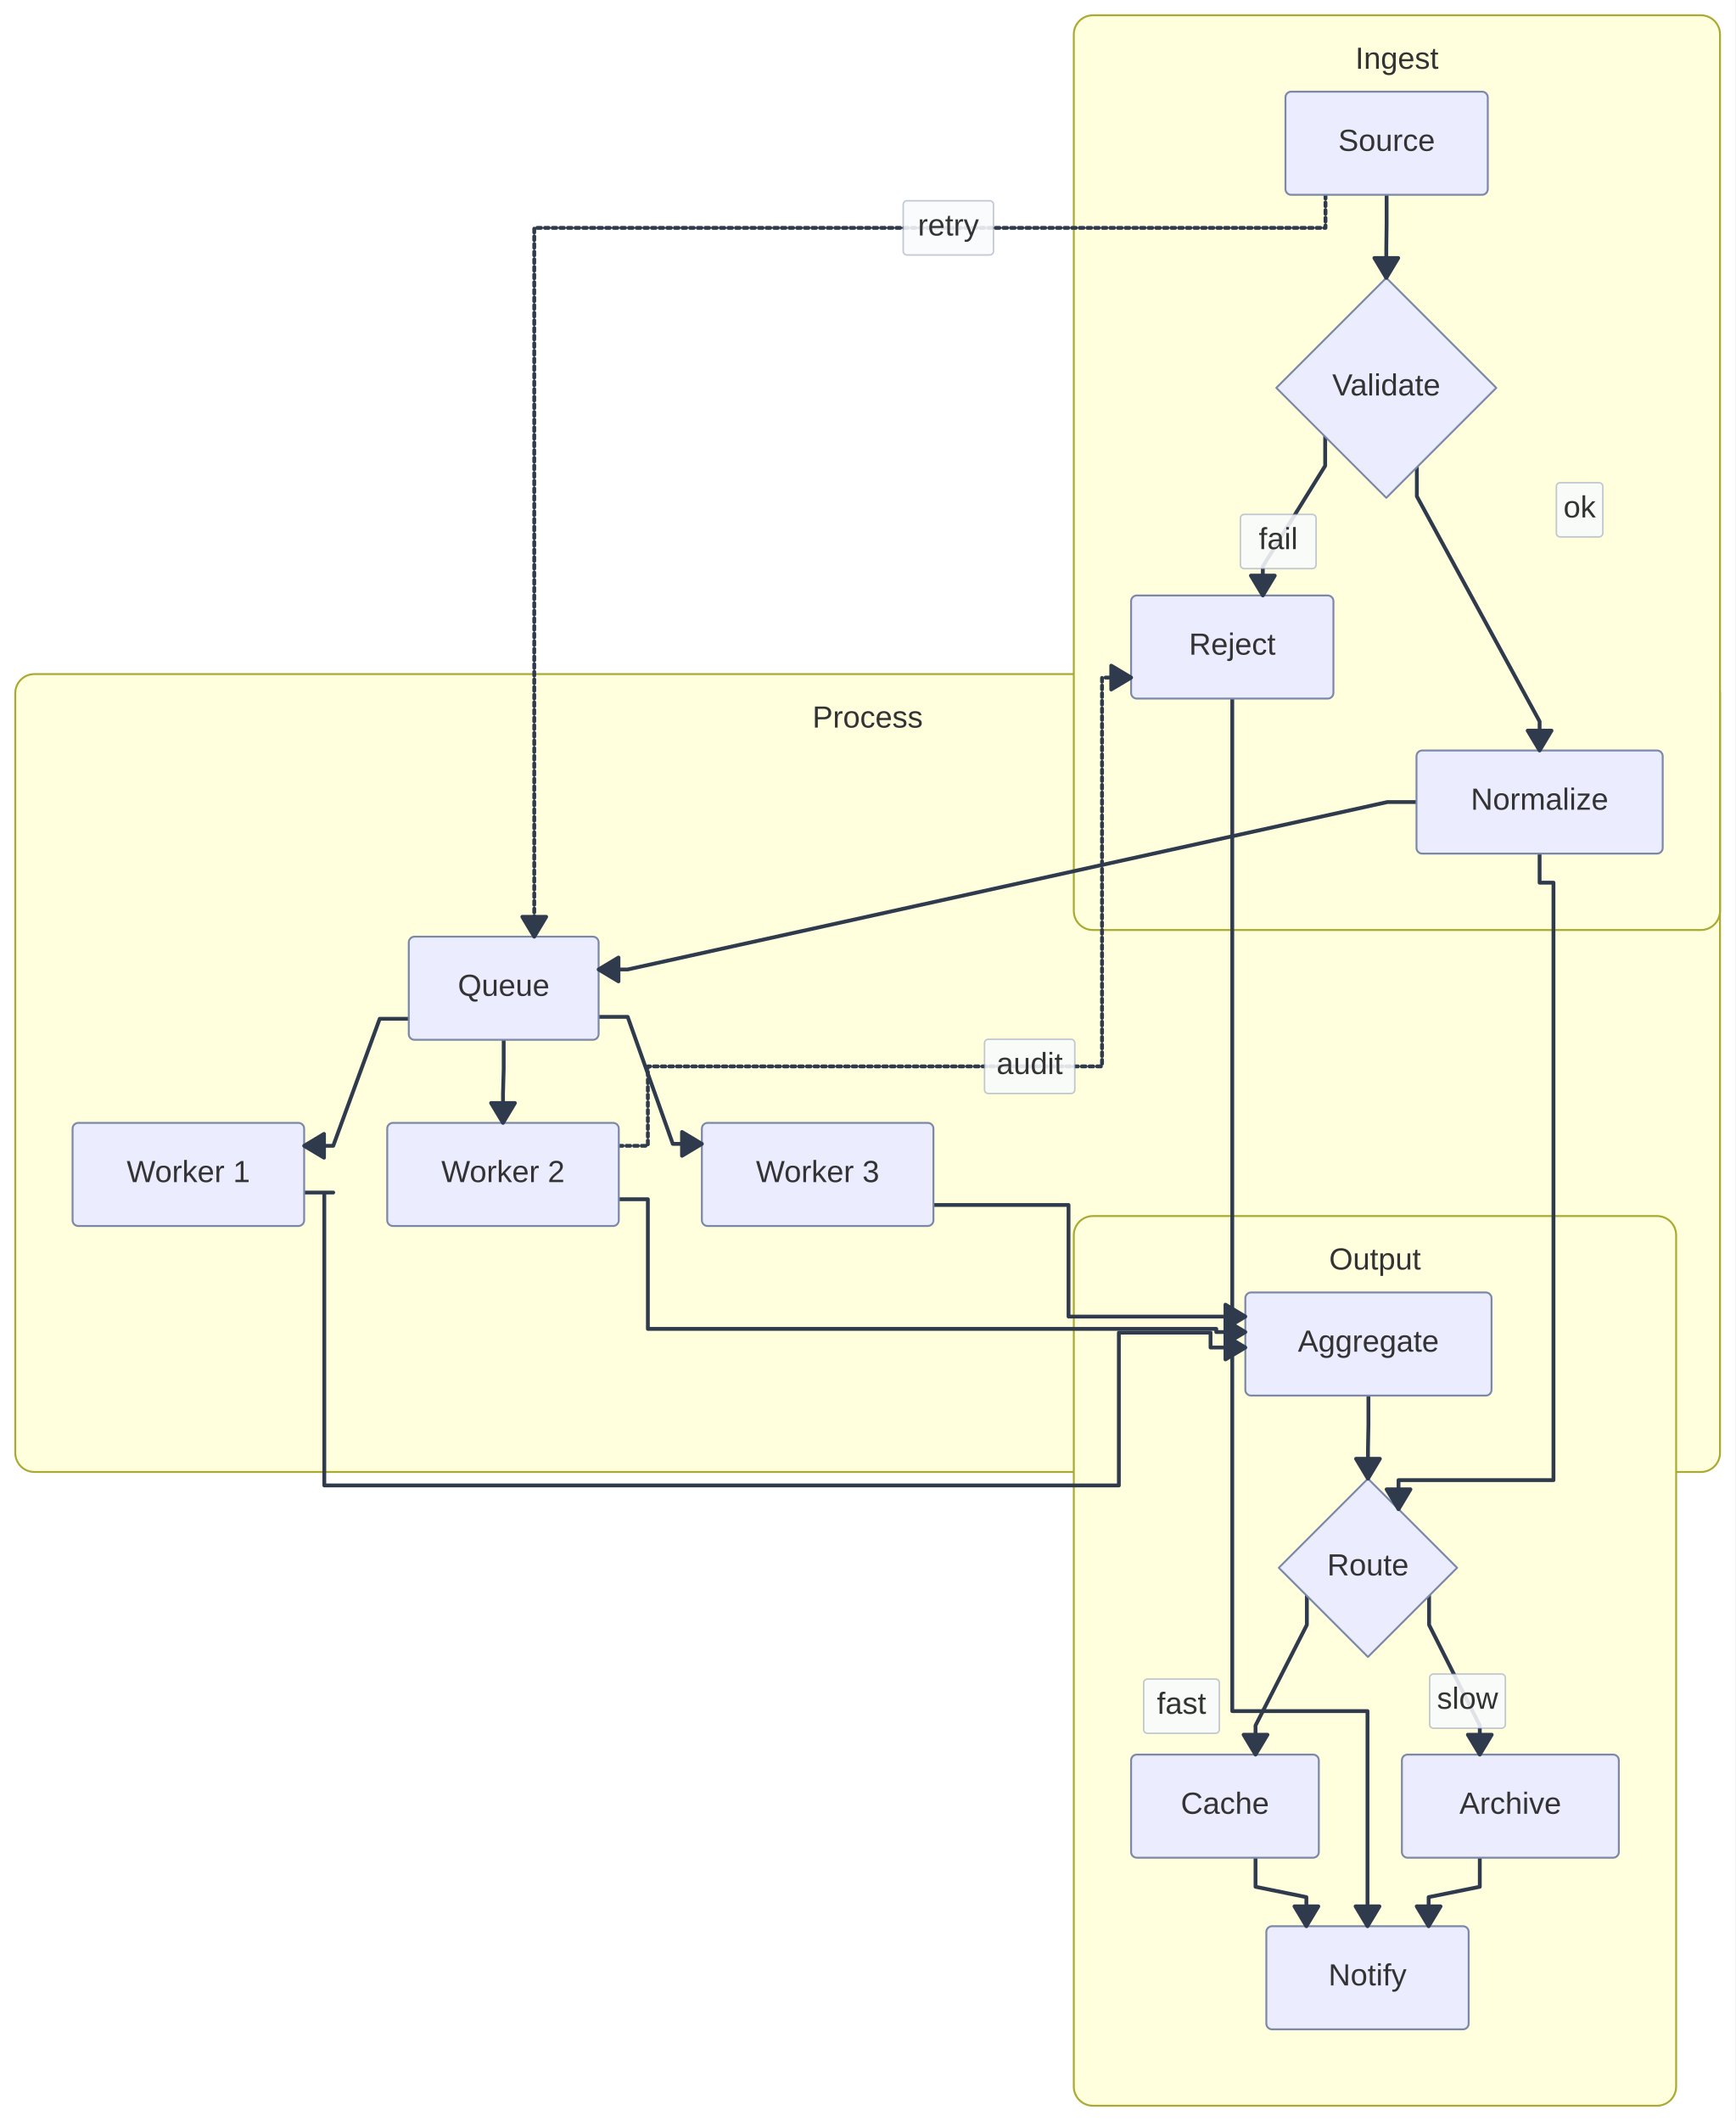
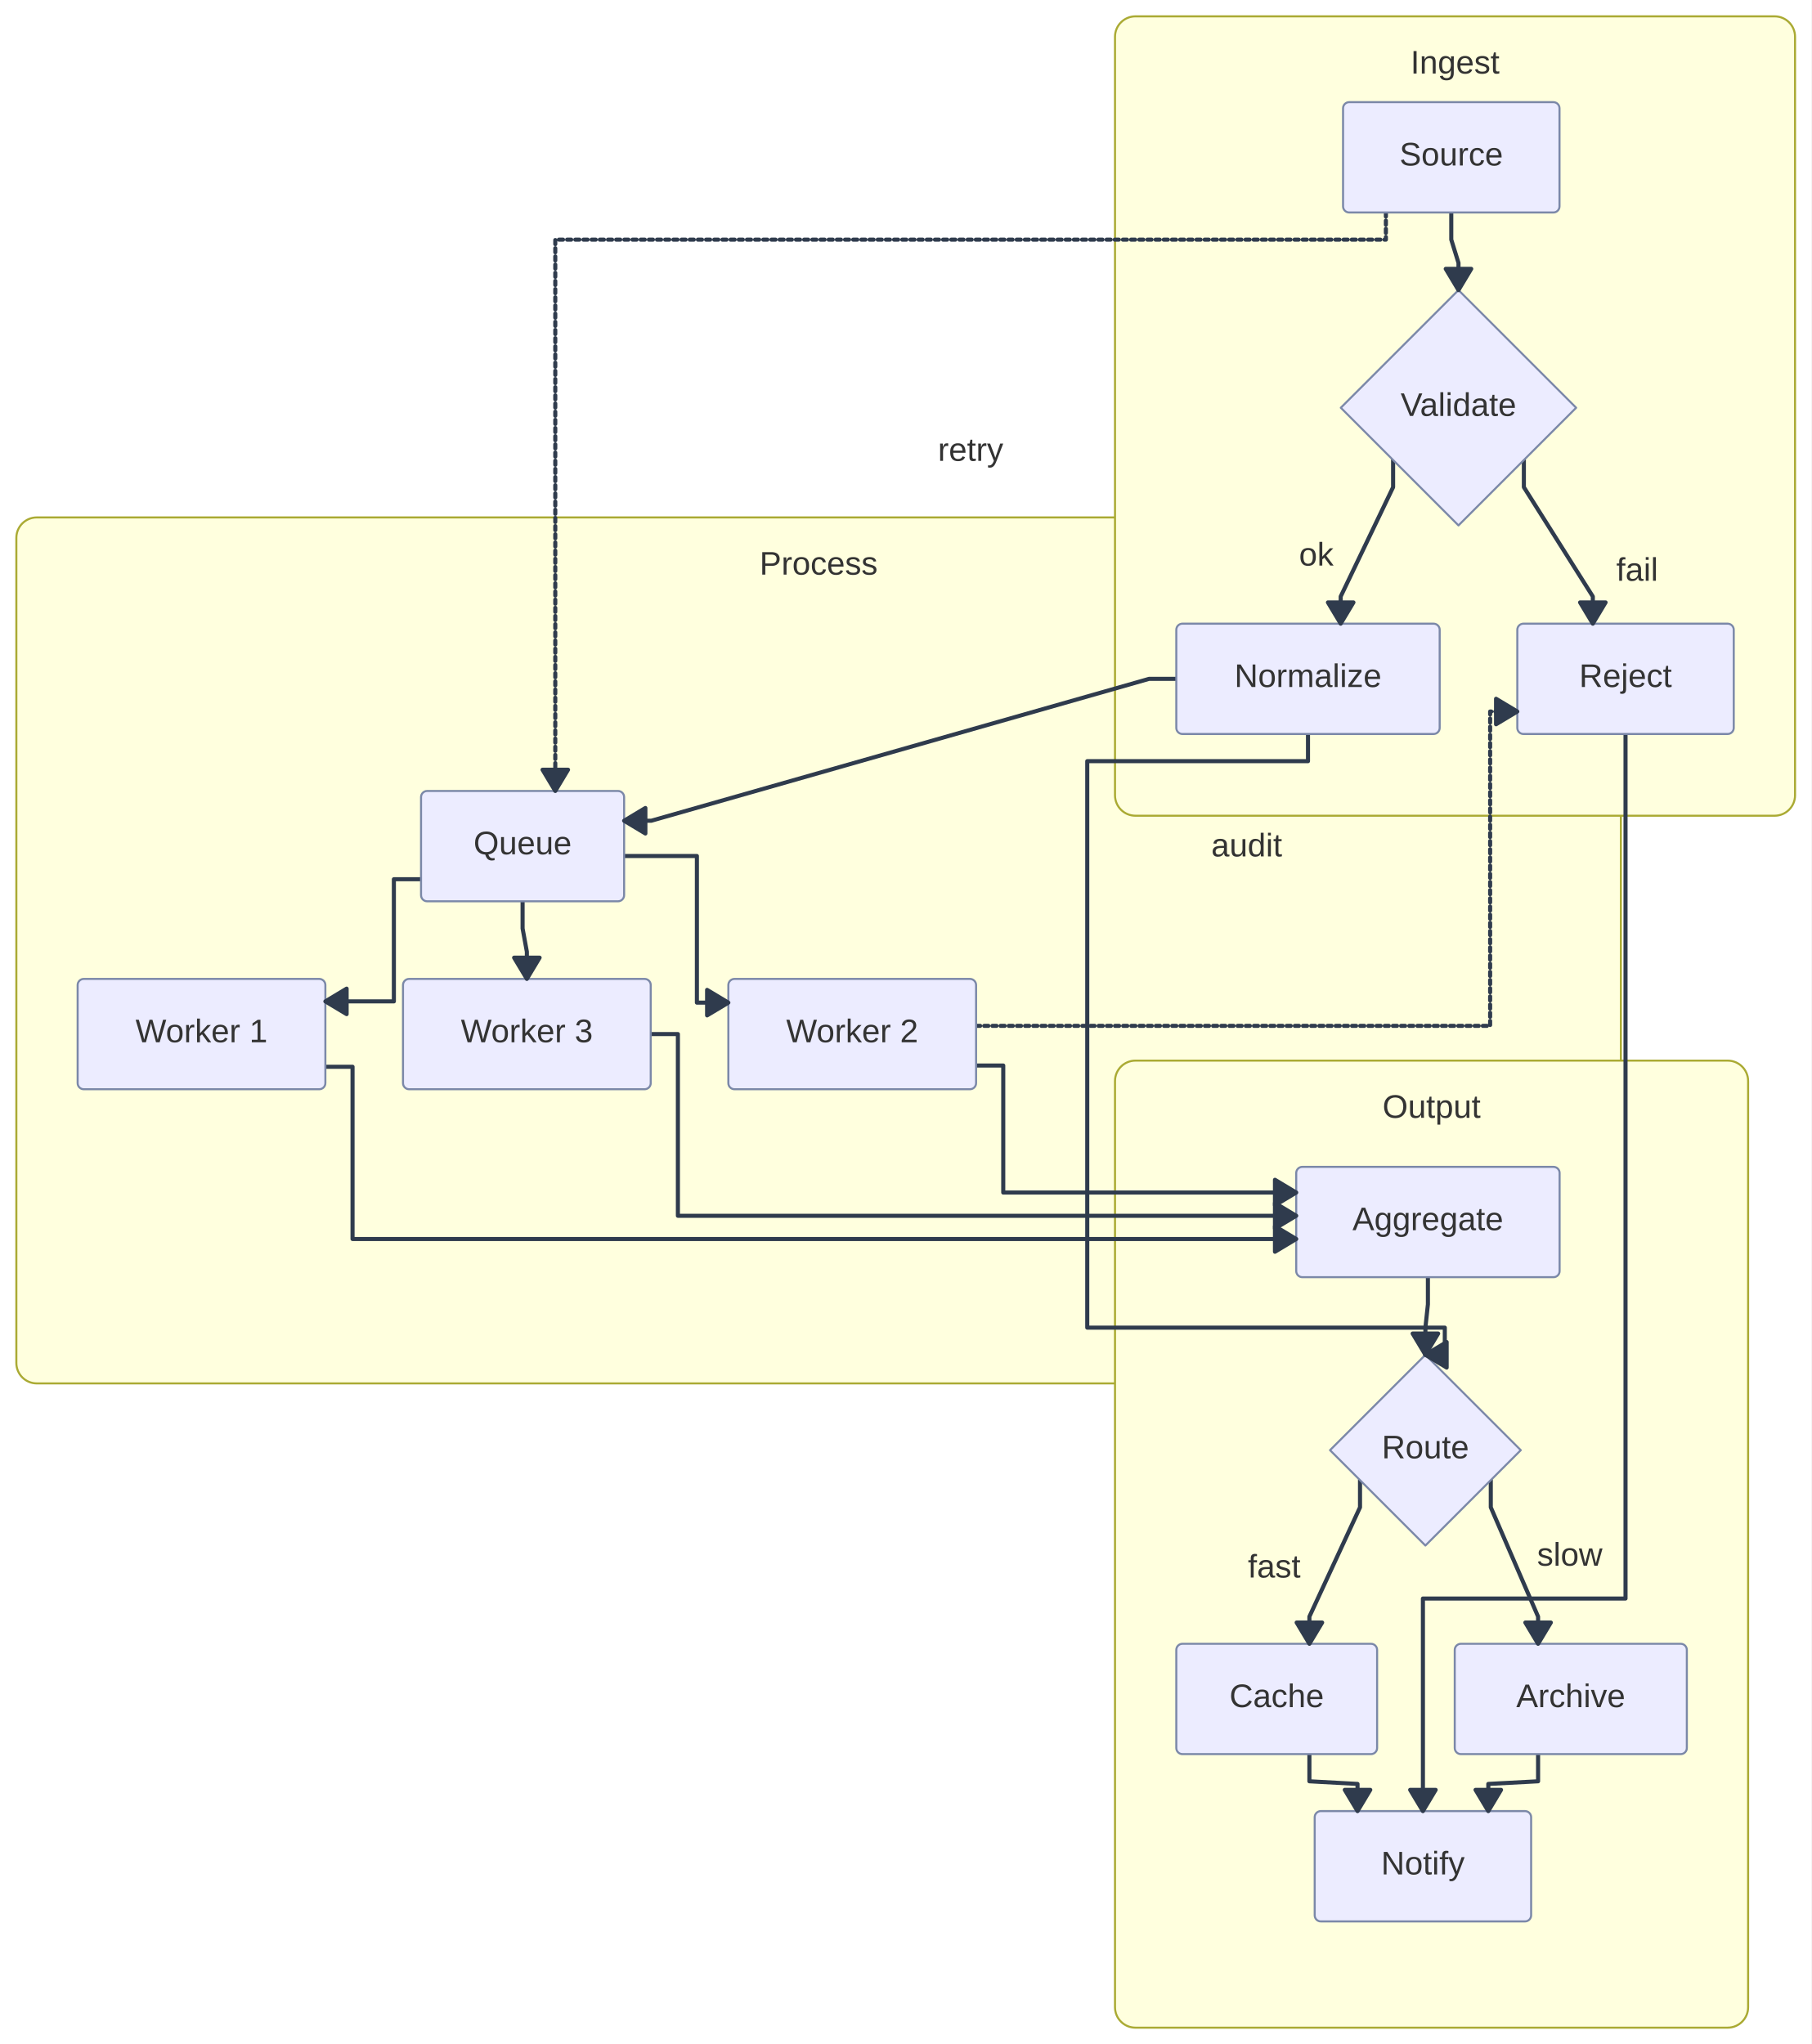
- <svg xmlns="http://www.w3.org/2000/svg" width="908.52" height="1110.58" viewBox="0 0 908.52 1110.58">
-   <rect x="0" y="0" width="908.52" height="1110.58" fill="#FFFFFF" />
+ <svg xmlns="http://www.w3.org/2000/svg" width="886.506" height="1000.456" viewBox="0 0 886.506 1000.456">
+   <rect x="0" y="0" width="886.506" height="1000.456" fill="#FFFFFF" />
  <defs>
    <marker id="arrow-0" viewBox="0 0 10 10" refX="5" refY="5" markerUnits="userSpaceOnUse" markerWidth="8" markerHeight="8" orient="auto">
      <path d="M 0 0 L 10 5 L 0 10 z" fill="#2F3B4D" stroke="#2F3B4D" stroke-width="1" stroke-dasharray="1,0" />
    </marker>
    <marker id="arrow-start-0" viewBox="0 0 10 10" refX="4.5" refY="5" markerUnits="userSpaceOnUse" markerWidth="8" markerHeight="8" orient="auto">
      <path d="M 0 5 L 10 10 L 10 0 z" fill="#2F3B4D" stroke="#2F3B4D" stroke-width="1" stroke-dasharray="1,0" />
    </marker>
  </defs>
-   <rect x="8.00" y="352.96" width="892.52" height="417.78" rx="10" ry="10" fill="#FFFFDE" stroke="#AAAA33" stroke-width="1" />
-   <text x="454.26" y="380.96" text-anchor="middle" font-family="'trebuchet ms', verdana, arial, sans-serif" font-size="16" fill="#333333">
-     <tspan x="454.26" dy="0.00">Process</tspan>
+   <rect x="8.00" y="253.26" width="785.27" height="423.86" rx="10" ry="10" fill="#FFFFDE" stroke="#AAAA33" stroke-width="1" />
+   <text x="400.64" y="281.26" text-anchor="middle" font-family="trebuchet ms,verdana,arial,sans-serif" font-size="16" fill="#333333">
+     <tspan x="400.64" dy="0.00">Process</tspan>
  </text>
-   <rect x="562.20" y="8.00" width="338.32" height="478.96" rx="10" ry="10" fill="#FFFFDE" stroke="#AAAA33" stroke-width="1" />
-   <text x="731.36" y="36.00" text-anchor="middle" font-family="'trebuchet ms', verdana, arial, sans-serif" font-size="16" fill="#333333">
-     <tspan x="731.36" dy="0.00">Ingest</tspan>
+   <rect x="545.69" y="519.13" width="309.85" height="473.33" rx="10" ry="10" fill="#FFFFDE" stroke="#AAAA33" stroke-width="1" />
+   <text x="700.62" y="547.13" text-anchor="middle" font-family="trebuchet ms,verdana,arial,sans-serif" font-size="16" fill="#333333">
+     <tspan x="700.62" dy="0.00">Output</tspan>
  </text>
-   <rect x="562.20" y="636.74" width="315.35" height="465.84" rx="10" ry="10" fill="#FFFFDE" stroke="#AAAA33" stroke-width="1" />
-   <text x="719.88" y="664.74" text-anchor="middle" font-family="'trebuchet ms', verdana, arial, sans-serif" font-size="16" fill="#333333">
-     <tspan x="719.88" dy="0.00">Output</tspan>
+   <rect x="545.69" y="8.00" width="332.82" height="391.26" rx="10" ry="10" fill="#FFFFDE" stroke="#AAAA33" stroke-width="1" />
+   <text x="712.10" y="36.00" text-anchor="middle" font-family="trebuchet ms,verdana,arial,sans-serif" font-size="16" fill="#333333">
+     <tspan x="712.10" dy="0.00">Ingest</tspan>
  </text>
-   <path class="edgePath" d="M 725.975,102.000 L 725.975,117.223 L 725.807,130.270 L 725.807,145.493" fill="none" stroke="#2F3B4D" stroke-width="2" stroke-linecap="round" stroke-linejoin="round" />
-   <path class="edgePath" d="M 741.807,244.672 L 741.807,259.894 L 806.072,377.737 L 806.072,392.959" fill="none" stroke="#2F3B4D" stroke-width="2" stroke-linecap="round" stroke-linejoin="round" />
-   <rect x="814.86" y="252.74" width="24.31" height="28.40" rx="2" ry="2" fill="rgba(248,250,252, 0.92)" fill-opacity="0.95" stroke="#7B88A8" stroke-opacity="0.45" stroke-width="0.8" />
-   <text x="827.01" y="270.94" text-anchor="middle" font-family="'trebuchet ms', verdana, arial, sans-serif" font-size="16" fill="#333333">
-     <tspan x="827.01" dy="0.00">ok</tspan>
+   <path id="edge-0" class="edgePath" data-edge-id="edge-0" d="M 710.261,104.000 L 710.261,117.296 L 713.791,128.693 L 713.791,141.990" fill="none" stroke="#2F3B4D" stroke-width="2" stroke-linecap="round" stroke-linejoin="round" />
+   <path id="edge-1" class="edgePath" data-edge-id="edge-1" d="M 681.791,225.168 L 681.791,238.464 L 656.138,291.966 L 656.138,305.262" fill="none" stroke="#2F3B4D" stroke-width="2" stroke-linecap="round" stroke-linejoin="round" />
+   <rect data-edge-id="edge-1" data-label-kind="center" x="632.04" y="258.62" width="24.31" height="28.40" rx="2" ry="2" fill="rgba(248,250,252, 0.92)" fill-opacity="0.00" stroke="#7B88A8" stroke-opacity="0.00" stroke-width="0.8" />
+   <g class="edgeLabel" data-edge-id="edge-1" data-label-kind="center">
+     <text x="644.20" y="276.82" text-anchor="middle" font-family="trebuchet ms,verdana,arial,sans-serif" font-size="16" fill="#333333">
+       <tspan x="644.20" dy="0.00">ok</tspan>
+     </text>
+   </g>
+   <path id="edge-2" class="edgePath" data-edge-id="edge-2" d="M 745.791,225.168 L 745.791,238.464 L 779.541,291.966 L 779.541,305.262" fill="none" stroke="#2F3B4D" stroke-width="2" stroke-linecap="round" stroke-linejoin="round" />
+   <rect data-edge-id="edge-2" data-label-kind="center" x="781.44" y="266.07" width="39.62" height="28.40" rx="2" ry="2" fill="rgba(248,250,252, 0.92)" fill-opacity="0.00" stroke="#7B88A8" stroke-opacity="0.00" stroke-width="0.8" />
+   <g class="edgeLabel" data-edge-id="edge-2" data-label-kind="center">
+     <text x="801.25" y="284.27" text-anchor="middle" font-family="trebuchet ms,verdana,arial,sans-serif" font-size="16" fill="#333333">
+       <tspan x="801.25" dy="0.00">fail</tspan>
+     </text>
+   </g>
+   <path id="edge-3" class="edgePath" data-edge-id="edge-3" d="M 575.690,332.262 L 562.394,332.262 L 318.749,401.716 L 305.453,401.716" fill="none" stroke="#2F3B4D" stroke-width="2" stroke-linecap="round" stroke-linejoin="round" />
+   <path id="edge-4" class="edgePath" data-edge-id="edge-4" d="M 206.061,430.347 L 192.765,430.347 L 192.765,490.137 L 159.241,490.137" fill="none" stroke="#2F3B4D" stroke-width="2" stroke-linecap="round" stroke-linejoin="round" />
+   <path id="edge-5" class="edgePath" data-edge-id="edge-5" d="M 305.453,418.979 L 341.067,418.979 L 341.067,490.747 L 356.460,490.747" fill="none" stroke="#2F3B4D" stroke-width="2" stroke-linecap="round" stroke-linejoin="round" />
+   <path id="edge-6" class="edgePath" data-edge-id="edge-6" d="M 255.757,441.147 L 255.757,454.443 L 257.850,465.840 L 257.850,479.137" fill="none" stroke="#2F3B4D" stroke-width="2" stroke-linecap="round" stroke-linejoin="round" />
+   <path id="edge-7" class="edgePath" data-edge-id="edge-7" d="M 159.241,522.137 L 172.537,522.137 L 172.537,606.440 L 634.379,606.440" fill="none" stroke="#2F3B4D" stroke-width="2" stroke-linecap="round" stroke-linejoin="round" />
+   <path id="edge-8" class="edgePath" data-edge-id="edge-8" d="M 477.701,521.527 L 490.997,521.527 L 490.997,583.703 L 634.379,583.703" fill="none" stroke="#2F3B4D" stroke-width="2" stroke-linecap="round" stroke-linejoin="round" />
+   <path id="edge-9" class="edgePath" data-edge-id="edge-9" d="M 318.471,506.137 L 331.767,506.137 L 331.767,595.071 L 634.379,595.071" fill="none" stroke="#2F3B4D" stroke-width="2" stroke-linecap="round" stroke-linejoin="round" />
+   <path id="edge-10" class="edgePath" data-edge-id="edge-10" d="M 698.827,625.126 L 698.827,638.422 L 697.600,649.819 L 697.600,663.116" fill="none" stroke="#2F3B4D" stroke-width="2" stroke-linecap="round" stroke-linejoin="round" />
+   <path id="edge-11" class="edgePath" data-edge-id="edge-11" d="M 665.600,724.477 L 665.600,737.773 L 640.828,791.275 L 640.828,804.571" fill="none" stroke="#2F3B4D" stroke-width="2" stroke-linecap="round" stroke-linejoin="round" />
+   <rect data-edge-id="edge-11" data-label-kind="center" x="603.80" y="753.94" width="39.62" height="28.40" rx="2" ry="2" fill="rgba(248,250,252, 0.92)" fill-opacity="0.00" stroke="#7B88A8" stroke-opacity="0.00" stroke-width="0.8" />
+   <g class="edgeLabel" data-edge-id="edge-11" data-label-kind="center">
+     <text x="623.61" y="772.14" text-anchor="middle" font-family="trebuchet ms,verdana,arial,sans-serif" font-size="16" fill="#333333">
+       <tspan x="623.61" dy="0.00">fast</tspan>
+     </text>
+   </g>
+   <path id="edge-12" class="edgePath" data-edge-id="edge-12" d="M 729.600,724.477 L 729.600,737.774 L 752.748,791.275 L 752.748,804.571" fill="none" stroke="#2F3B4D" stroke-width="2" stroke-linecap="round" stroke-linejoin="round" />
+   <rect data-edge-id="edge-12" data-label-kind="center" x="748.44" y="748.14" width="39.62" height="28.40" rx="2" ry="2" fill="rgba(248,250,252, 0.92)" fill-opacity="0.00" stroke="#7B88A8" stroke-opacity="0.00" stroke-width="0.8" />
+   <g class="edgeLabel" data-edge-id="edge-12" data-label-kind="center">
+     <text x="768.25" y="766.34" text-anchor="middle" font-family="trebuchet ms,verdana,arial,sans-serif" font-size="16" fill="#333333">
+       <tspan x="768.25" dy="0.00">slow</tspan>
+     </text>
+   </g>
+   <path id="edge-13" class="edgePath" data-edge-id="edge-13" d="M 640.828,858.571 L 640.828,871.868 L 664.384,873.160 L 664.384,886.456" fill="none" stroke="#2F3B4D" stroke-width="2" stroke-linecap="round" stroke-linejoin="round" />
+   <path id="edge-14" class="edgePath" data-edge-id="edge-14" d="M 752.748,858.571 L 752.748,871.868 L 728.384,873.160 L 728.384,886.456" fill="none" stroke="#2F3B4D" stroke-width="2" stroke-linecap="round" stroke-linejoin="round" />
+   <path id="edge-15" class="edgePath" data-edge-id="edge-15" d="M 795.541,359.262 L 795.541,782.415 L 696.384,782.415 L 696.384,886.456" fill="none" stroke="#2F3B4D" stroke-width="2" stroke-linecap="round" stroke-linejoin="round" />
+   <path id="edge-16" class="edgePath" data-edge-id="edge-16" d="M 678.261,104.000 L 678.261,117.296 L 271.757,117.296 L 271.757,387.147" fill="none" stroke="#2F3B4D" stroke-width="2" stroke-dasharray="2" stroke-linecap="round" stroke-linejoin="round" />
+   <rect data-edge-id="edge-16" data-label-kind="center" x="451.37" y="207.37" width="47.28" height="28.40" rx="2" ry="2" fill="rgba(248,250,252, 0.92)" fill-opacity="0.00" stroke="#7B88A8" stroke-opacity="0.00" stroke-width="0.8" />
+   <g class="edgeLabel" data-edge-id="edge-16" data-label-kind="center">
+     <text x="475.01" y="225.57" text-anchor="middle" font-family="trebuchet ms,verdana,arial,sans-serif" font-size="16" fill="#333333">
+       <tspan x="475.01" dy="0.00">retry</tspan>
+     </text>
+   </g>
+   <path id="edge-17" class="edgePath" data-edge-id="edge-17" d="M 640.138,359.262 L 640.138,372.559 L 532.107,372.559 L 532.107,649.819 L 707.097,649.819 L 707.097,663.116 L 697.600,663.116" fill="none" stroke="#2F3B4D" stroke-width="2" stroke-linecap="round" stroke-linejoin="round" />
+   <path id="edge-18" class="edgePath" data-edge-id="edge-18" d="M 477.701,502.115 L 729.279,502.115 L 729.279,348.262 L 742.576,348.262" fill="none" stroke="#2F3B4D" stroke-width="2" stroke-dasharray="2" stroke-linecap="round" stroke-linejoin="round" />
+   <rect data-edge-id="edge-18" data-label-kind="center" x="586.50" y="400.98" width="47.28" height="28.40" rx="2" ry="2" fill="rgba(248,250,252, 0.92)" fill-opacity="0.00" stroke="#7B88A8" stroke-opacity="0.00" stroke-width="0.8" />
+   <g class="edgeLabel" data-edge-id="edge-18" data-label-kind="center">
+     <text x="610.14" y="419.18" text-anchor="middle" font-family="trebuchet ms,verdana,arial,sans-serif" font-size="16" fill="#333333">
+       <tspan x="610.14" dy="0.00">audit</tspan>
+     </text>
+   </g>
+   <rect x="657.30" y="50.00" width="105.93" height="54.00" rx="3" ry="3" fill="#ECECFF" stroke="#7B88A8" stroke-width="1" stroke-linejoin="round" stroke-linecap="round" />
+   <text x="710.26" y="81.00" text-anchor="middle" font-family="trebuchet ms,verdana,arial,sans-serif" font-size="16" fill="#333333">
+     <tspan x="710.26" dy="0.00">Source</tspan>
  </text>
-   <path class="edgePath" d="M 693.807,228.672 L 693.807,243.894 L 661.166,296.570 L 661.166,311.793" fill="none" stroke="#2F3B4D" stroke-width="2" stroke-linecap="round" stroke-linejoin="round" />
-   <rect x="649.43" y="269.34" width="39.62" height="28.40" rx="2" ry="2" fill="rgba(248,250,252, 0.92)" fill-opacity="0.95" stroke="#7B88A8" stroke-opacity="0.45" stroke-width="0.8" />
-   <text x="669.24" y="287.54" text-anchor="middle" font-family="'trebuchet ms', verdana, arial, sans-serif" font-size="16" fill="#333333">
-     <tspan x="669.24" dy="0.00">fail</tspan>
+   <polygon points="713.79,141.99 771.38,199.58 713.79,257.17 656.20,199.58" fill="#ECECFF" stroke="#7B88A8" stroke-width="1" stroke-linejoin="round" stroke-linecap="round" />
+   <text x="713.79" y="203.58" text-anchor="middle" font-family="trebuchet ms,verdana,arial,sans-serif" font-size="16" fill="#333333">
+     <tspan x="713.79" dy="0.00">Validate</tspan>
  </text>
-   <path class="edgePath" d="M 741.625,419.959 L 726.402,419.959 L 328.631,507.620 L 313.408,507.620" fill="none" stroke="#2F3B4D" stroke-width="2" stroke-linecap="round" stroke-linejoin="round" />
-   <path class="edgePath" d="M 214.016,533.452 L 198.794,533.452 L 174.463,599.960 L 159.241,599.960" fill="none" stroke="#2F3B4D" stroke-width="2" stroke-linecap="round" stroke-linejoin="round" />
-   <path class="edgePath" d="M 263.712,544.452 L 263.712,559.675 L 263.354,572.723 L 263.354,587.945" fill="none" stroke="#2F3B4D" stroke-width="2" stroke-linecap="round" stroke-linejoin="round" />
-   <path class="edgePath" d="M 313.408,532.437 L 328.631,532.437 L 352.245,598.945 L 367.467,598.945" fill="none" stroke="#2F3B4D" stroke-width="2" stroke-linecap="round" stroke-linejoin="round" />
-   <path class="edgePath" d="M 159.241,624.428 L 174.463,624.428 L 169.791,624.428 L 169.791,777.791 L 585.791,777.791 L 585.791,697.791 L 633.791,697.791 L 633.791,705.573 L 636.780,705.573 L 652.003,705.573" fill="none" stroke="#2F3B4D" stroke-width="2" stroke-linecap="round" stroke-linejoin="round" />
-   <path class="edgePath" d="M 323.974,627.933 L 339.197,627.933 L 339.197,695.816 L 636.780,695.816 L 636.780,697.473 L 652.003,697.473" fill="none" stroke="#2F3B4D" stroke-width="2" stroke-linecap="round" stroke-linejoin="round" />
-   <path class="edgePath" d="M 488.708,630.945 L 503.930,630.945 L 559.443,630.945 L 559.443,689.373 L 636.780,689.373 L 652.003,689.373" fill="none" stroke="#2F3B4D" stroke-width="2" stroke-linecap="round" stroke-linejoin="round" />
-   <path class="edgePath" d="M 716.451,730.740 L 716.451,745.962 L 716.213,759.010 L 716.213,774.233" fill="none" stroke="#2F3B4D" stroke-width="2" stroke-linecap="round" stroke-linejoin="round" />
-   <path class="edgePath" d="M 684.213,835.594 L 684.213,850.817 L 657.339,903.493 L 657.339,918.715" fill="none" stroke="#2F3B4D" stroke-width="2" stroke-linecap="round" stroke-linejoin="round" />
-   <rect x="598.78" y="879.17" width="39.62" height="28.40" rx="2" ry="2" fill="rgba(248,250,252, 0.92)" fill-opacity="0.95" stroke="#7B88A8" stroke-opacity="0.45" stroke-width="0.8" />
-   <text x="618.59" y="897.37" text-anchor="middle" font-family="'trebuchet ms', verdana, arial, sans-serif" font-size="16" fill="#333333">
-     <tspan x="618.59" dy="0.00">fast</tspan>
+   <rect x="575.69" y="305.26" width="128.90" height="54.00" rx="3" ry="3" fill="#ECECFF" stroke="#7B88A8" stroke-width="1" stroke-linejoin="round" stroke-linecap="round" />
+   <text x="640.14" y="336.26" text-anchor="middle" font-family="trebuchet ms,verdana,arial,sans-serif" font-size="16" fill="#333333">
+     <tspan x="640.14" dy="0.00">Normalize</tspan>
  </text>
-   <path class="edgePath" d="M 748.213,835.594 L 748.213,850.817 L 774.762,903.493 L 774.762,918.715" fill="none" stroke="#2F3B4D" stroke-width="2" stroke-linecap="round" stroke-linejoin="round" />
-   <rect x="748.52" y="876.54" width="39.62" height="28.40" rx="2" ry="2" fill="rgba(248,250,252, 0.92)" fill-opacity="0.95" stroke="#7B88A8" stroke-opacity="0.45" stroke-width="0.8" />
-   <text x="768.33" y="894.74" text-anchor="middle" font-family="'trebuchet ms', verdana, arial, sans-serif" font-size="16" fill="#333333">
-     <tspan x="768.33" dy="0.00">slow</tspan>
+   <rect x="742.58" y="305.26" width="105.93" height="54.00" rx="3" ry="3" fill="#ECECFF" stroke="#7B88A8" stroke-width="1" stroke-linejoin="round" stroke-linecap="round" />
+   <text x="795.54" y="336.26" text-anchor="middle" font-family="trebuchet ms,verdana,arial,sans-serif" font-size="16" fill="#333333">
+     <tspan x="795.54" dy="0.00">Reject</tspan>
  </text>
-   <path class="edgePath" d="M 657.339,972.715 L 657.339,987.938 L 683.967,993.358 L 683.967,1008.580" fill="none" stroke="#2F3B4D" stroke-width="2" stroke-linecap="round" stroke-linejoin="round" />
-   <path class="edgePath" d="M 774.762,972.715 L 774.762,987.938 L 747.967,993.358 L 747.967,1008.580" fill="none" stroke="#2F3B4D" stroke-width="2" stroke-linecap="round" stroke-linejoin="round" />
-   <path class="edgePath" d="M 645.166,365.793 L 645.166,381.015 L 645.166,895.953 L 715.967,895.953 L 715.967,993.358 L 715.967,1008.580" fill="none" stroke="#2F3B4D" stroke-width="2" stroke-linecap="round" stroke-linejoin="round" />
-   <path class="edgePath" d="M 693.975,102.000 L 693.975,117.223 L 693.975,119.318 L 279.712,119.318 L 279.712,475.230 L 279.712,490.452" fill="none" stroke="#2F3B4D" stroke-width="2" stroke-dasharray="2" stroke-linecap="round" stroke-linejoin="round" />
-   <rect x="472.88" y="105.12" width="47.28" height="28.40" rx="2" ry="2" fill="rgba(248,250,252, 0.92)" fill-opacity="0.95" stroke="#7B88A8" stroke-opacity="0.45" stroke-width="0.8" />
-   <text x="496.52" y="123.32" text-anchor="middle" font-family="'trebuchet ms', verdana, arial, sans-serif" font-size="16" fill="#333333">
-     <tspan x="496.52" dy="0.00">retry</tspan>
+   <rect x="206.06" y="387.15" width="99.39" height="54.00" rx="3" ry="3" fill="#ECECFF" stroke="#7B88A8" stroke-width="1" stroke-linejoin="round" stroke-linecap="round" />
+   <text x="255.76" y="418.15" text-anchor="middle" font-family="trebuchet ms,verdana,arial,sans-serif" font-size="16" fill="#333333">
+     <tspan x="255.76" dy="0.00">Queue</tspan>
  </text>
-   <path class="edgePath" d="M 806.072,446.959 L 806.072,462.182 L 813.335,462.182 L 813.335,775.010 L 732.213,775.010 L 732.213,790.233" fill="none" stroke="#2F3B4D" stroke-width="2" stroke-linecap="round" stroke-linejoin="round" />
-   <path class="edgePath" d="M 323.974,599.960 L 339.197,599.960 L 339.197,558.372 L 576.978,558.372 L 576.978,354.793 L 592.201,354.793" fill="none" stroke="#2F3B4D" stroke-width="2" stroke-dasharray="2" stroke-linecap="round" stroke-linejoin="round" />
-   <rect x="515.45" y="544.17" width="47.28" height="28.40" rx="2" ry="2" fill="rgba(248,250,252, 0.92)" fill-opacity="0.95" stroke="#7B88A8" stroke-opacity="0.45" stroke-width="0.8" />
-   <text x="539.08" y="562.37" text-anchor="middle" font-family="'trebuchet ms', verdana, arial, sans-serif" font-size="16" fill="#333333">
-     <tspan x="539.08" dy="0.00">audit</tspan>
-   </text>
-   <rect x="673.01" y="48.00" width="105.93" height="54.00" rx="3" ry="3" fill="#ECECFF" stroke="#7B88A8" stroke-width="1" stroke-linejoin="round" stroke-linecap="round" />
-   <text x="725.98" y="79.00" text-anchor="middle" font-family="'trebuchet ms', verdana, arial, sans-serif" font-size="16" fill="#333333">
-     <tspan x="725.98" dy="0.00">Source</tspan>
-   </text>
-   <polygon points="725.81,145.49 783.40,203.08 725.81,260.67 668.22,203.08" fill="#ECECFF" stroke="#7B88A8" stroke-width="1" stroke-linejoin="round" stroke-linecap="round" />
-   <text x="725.81" y="207.08" text-anchor="middle" font-family="'trebuchet ms', verdana, arial, sans-serif" font-size="16" fill="#333333">
-     <tspan x="725.81" dy="0.00">Validate</tspan>
-   </text>
-   <rect x="741.62" y="392.96" width="128.90" height="54.00" rx="3" ry="3" fill="#ECECFF" stroke="#7B88A8" stroke-width="1" stroke-linejoin="round" stroke-linecap="round" />
-   <text x="806.07" y="423.96" text-anchor="middle" font-family="'trebuchet ms', verdana, arial, sans-serif" font-size="16" fill="#333333">
-     <tspan x="806.07" dy="0.00">Normalize</tspan>
-   </text>
-   <rect x="592.20" y="311.79" width="105.93" height="54.00" rx="3" ry="3" fill="#ECECFF" stroke="#7B88A8" stroke-width="1" stroke-linejoin="round" stroke-linecap="round" />
-   <text x="645.17" y="342.79" text-anchor="middle" font-family="'trebuchet ms', verdana, arial, sans-serif" font-size="16" fill="#333333">
-     <tspan x="645.17" dy="0.00">Reject</tspan>
-   </text>
-   <rect x="214.02" y="490.45" width="99.39" height="54.00" rx="3" ry="3" fill="#ECECFF" stroke="#7B88A8" stroke-width="1" stroke-linejoin="round" stroke-linecap="round" />
-   <text x="263.71" y="521.45" text-anchor="middle" font-family="'trebuchet ms', verdana, arial, sans-serif" font-size="16" fill="#333333">
-     <tspan x="263.71" dy="0.00">Queue</tspan>
-   </text>
-   <rect x="38.00" y="587.95" width="121.24" height="54.00" rx="3" ry="3" fill="#ECECFF" stroke="#7B88A8" stroke-width="1" stroke-linejoin="round" stroke-linecap="round" />
-   <text x="98.62" y="618.95" text-anchor="middle" font-family="'trebuchet ms', verdana, arial, sans-serif" font-size="16" fill="#333333">
+   <rect x="38.00" y="479.14" width="121.24" height="54.00" rx="3" ry="3" fill="#ECECFF" stroke="#7B88A8" stroke-width="1" stroke-linejoin="round" stroke-linecap="round" />
+   <text x="98.62" y="510.14" text-anchor="middle" font-family="trebuchet ms,verdana,arial,sans-serif" font-size="16" fill="#333333">
    <tspan x="98.62" dy="0.00">Worker 1</tspan>
  </text>
-   <rect x="202.73" y="587.95" width="121.24" height="54.00" rx="3" ry="3" fill="#ECECFF" stroke="#7B88A8" stroke-width="1" stroke-linejoin="round" stroke-linecap="round" />
-   <text x="263.35" y="618.95" text-anchor="middle" font-family="'trebuchet ms', verdana, arial, sans-serif" font-size="16" fill="#333333">
-     <tspan x="263.35" dy="0.00">Worker 2</tspan>
+   <rect x="356.46" y="479.14" width="121.24" height="54.00" rx="3" ry="3" fill="#ECECFF" stroke="#7B88A8" stroke-width="1" stroke-linejoin="round" stroke-linecap="round" />
+   <text x="417.08" y="510.14" text-anchor="middle" font-family="trebuchet ms,verdana,arial,sans-serif" font-size="16" fill="#333333">
+     <tspan x="417.08" dy="0.00">Worker 2</tspan>
  </text>
-   <rect x="367.47" y="587.95" width="121.24" height="54.00" rx="3" ry="3" fill="#ECECFF" stroke="#7B88A8" stroke-width="1" stroke-linejoin="round" stroke-linecap="round" />
-   <text x="428.09" y="618.95" text-anchor="middle" font-family="'trebuchet ms', verdana, arial, sans-serif" font-size="16" fill="#333333">
-     <tspan x="428.09" dy="0.00">Worker 3</tspan>
+   <rect x="197.23" y="479.14" width="121.24" height="54.00" rx="3" ry="3" fill="#ECECFF" stroke="#7B88A8" stroke-width="1" stroke-linejoin="round" stroke-linecap="round" />
+   <text x="257.85" y="510.14" text-anchor="middle" font-family="trebuchet ms,verdana,arial,sans-serif" font-size="16" fill="#333333">
+     <tspan x="257.85" dy="0.00">Worker 3</tspan>
  </text>
-   <rect x="652.00" y="676.74" width="128.90" height="54.00" rx="3" ry="3" fill="#ECECFF" stroke="#7B88A8" stroke-width="1" stroke-linejoin="round" stroke-linecap="round" />
-   <text x="716.45" y="707.74" text-anchor="middle" font-family="'trebuchet ms', verdana, arial, sans-serif" font-size="16" fill="#333333">
-     <tspan x="716.45" dy="0.00">Aggregate</tspan>
+   <rect x="634.38" y="571.13" width="128.90" height="54.00" rx="3" ry="3" fill="#ECECFF" stroke="#7B88A8" stroke-width="1" stroke-linejoin="round" stroke-linecap="round" />
+   <text x="698.83" y="602.13" text-anchor="middle" font-family="trebuchet ms,verdana,arial,sans-serif" font-size="16" fill="#333333">
+     <tspan x="698.83" dy="0.00">Aggregate</tspan>
  </text>
-   <polygon points="716.21,774.23 762.89,820.91 716.21,867.59 669.53,820.91" fill="#ECECFF" stroke="#7B88A8" stroke-width="1" stroke-linejoin="round" stroke-linecap="round" />
-   <text x="716.21" y="824.91" text-anchor="middle" font-family="'trebuchet ms', verdana, arial, sans-serif" font-size="16" fill="#333333">
-     <tspan x="716.21" dy="0.00">Route</tspan>
+   <polygon points="697.60,663.12 744.28,709.80 697.60,756.48 650.92,709.80" fill="#ECECFF" stroke="#7B88A8" stroke-width="1" stroke-linejoin="round" stroke-linecap="round" />
+   <text x="697.60" y="713.80" text-anchor="middle" font-family="trebuchet ms,verdana,arial,sans-serif" font-size="16" fill="#333333">
+     <tspan x="697.60" dy="0.00">Route</tspan>
  </text>
-   <rect x="592.20" y="918.72" width="98.28" height="54.00" rx="3" ry="3" fill="#ECECFF" stroke="#7B88A8" stroke-width="1" stroke-linejoin="round" stroke-linecap="round" />
-   <text x="641.34" y="949.72" text-anchor="middle" font-family="'trebuchet ms', verdana, arial, sans-serif" font-size="16" fill="#333333">
-     <tspan x="641.34" dy="0.00">Cache</tspan>
+   <rect x="575.69" y="804.57" width="98.28" height="54.00" rx="3" ry="3" fill="#ECECFF" stroke="#7B88A8" stroke-width="1" stroke-linejoin="round" stroke-linecap="round" />
+   <text x="624.83" y="835.57" text-anchor="middle" font-family="trebuchet ms,verdana,arial,sans-serif" font-size="16" fill="#333333">
+     <tspan x="624.83" dy="0.00">Cache</tspan>
  </text>
-   <rect x="733.97" y="918.72" width="113.59" height="54.00" rx="3" ry="3" fill="#ECECFF" stroke="#7B88A8" stroke-width="1" stroke-linejoin="round" stroke-linecap="round" />
-   <text x="790.76" y="949.72" text-anchor="middle" font-family="'trebuchet ms', verdana, arial, sans-serif" font-size="16" fill="#333333">
-     <tspan x="790.76" dy="0.00">Archive</tspan>
+   <rect x="711.96" y="804.57" width="113.59" height="54.00" rx="3" ry="3" fill="#ECECFF" stroke="#7B88A8" stroke-width="1" stroke-linejoin="round" stroke-linecap="round" />
+   <text x="768.75" y="835.57" text-anchor="middle" font-family="trebuchet ms,verdana,arial,sans-serif" font-size="16" fill="#333333">
+     <tspan x="768.75" dy="0.00">Archive</tspan>
  </text>
-   <rect x="663.00" y="1008.58" width="105.93" height="54.00" rx="3" ry="3" fill="#ECECFF" stroke="#7B88A8" stroke-width="1" stroke-linejoin="round" stroke-linecap="round" />
-   <text x="715.97" y="1039.58" text-anchor="middle" font-family="'trebuchet ms', verdana, arial, sans-serif" font-size="16" fill="#333333">
-     <tspan x="715.97" dy="0.00">Notify</tspan>
+   <rect x="643.42" y="886.46" width="105.93" height="54.00" rx="3" ry="3" fill="#ECECFF" stroke="#7B88A8" stroke-width="1" stroke-linejoin="round" stroke-linecap="round" />
+   <text x="696.38" y="917.46" text-anchor="middle" font-family="trebuchet ms,verdana,arial,sans-serif" font-size="16" fill="#333333">
+     <tspan x="696.38" dy="0.00">Notify</tspan>
  </text>
-   <g transform="translate(725.81 145.49) rotate(90.00)">
+   <g transform="translate(713.79 141.99) rotate(90.00)">
    <polygon points="0,0 -10.40,6.24 -10.40,-6.24" fill="#2F3B4D" stroke="#2F3B4D" stroke-width="2" stroke-linejoin="round" stroke-linecap="round" />
  </g>
-   <g transform="translate(806.07 392.96) rotate(90.00)">
+   <g transform="translate(656.14 305.26) rotate(90.00)">
    <polygon points="0,0 -10.40,6.24 -10.40,-6.24" fill="#2F3B4D" stroke="#2F3B4D" stroke-width="2" stroke-linejoin="round" stroke-linecap="round" />
  </g>
-   <g transform="translate(661.17 311.79) rotate(90.00)">
+   <g transform="translate(779.54 305.26) rotate(90.00)">
    <polygon points="0,0 -10.40,6.24 -10.40,-6.24" fill="#2F3B4D" stroke="#2F3B4D" stroke-width="2" stroke-linejoin="round" stroke-linecap="round" />
  </g>
-   <g transform="translate(313.41 507.62) rotate(180.00)">
+   <g transform="translate(305.45 401.72) rotate(180.00)">
    <polygon points="0,0 -10.40,6.24 -10.40,-6.24" fill="#2F3B4D" stroke="#2F3B4D" stroke-width="2" stroke-linejoin="round" stroke-linecap="round" />
  </g>
-   <g transform="translate(159.24 599.96) rotate(180.00)">
+   <g transform="translate(159.24 490.14) rotate(180.00)">
    <polygon points="0,0 -10.40,6.24 -10.40,-6.24" fill="#2F3B4D" stroke="#2F3B4D" stroke-width="2" stroke-linejoin="round" stroke-linecap="round" />
  </g>
-   <g transform="translate(263.35 587.95) rotate(90.00)">
+   <g transform="translate(356.46 490.75) rotate(0.00)">
    <polygon points="0,0 -10.40,6.24 -10.40,-6.24" fill="#2F3B4D" stroke="#2F3B4D" stroke-width="2" stroke-linejoin="round" stroke-linecap="round" />
  </g>
-   <g transform="translate(367.47 598.95) rotate(0.00)">
+   <g transform="translate(257.85 479.14) rotate(90.00)">
    <polygon points="0,0 -10.40,6.24 -10.40,-6.24" fill="#2F3B4D" stroke="#2F3B4D" stroke-width="2" stroke-linejoin="round" stroke-linecap="round" />
  </g>
-   <g transform="translate(652.00 705.57) rotate(0.00)">
+   <g transform="translate(634.38 606.44) rotate(0.00)">
    <polygon points="0,0 -10.40,6.24 -10.40,-6.24" fill="#2F3B4D" stroke="#2F3B4D" stroke-width="2" stroke-linejoin="round" stroke-linecap="round" />
  </g>
-   <g transform="translate(652.00 697.47) rotate(0.00)">
+   <g transform="translate(634.38 583.70) rotate(0.00)">
    <polygon points="0,0 -10.40,6.24 -10.40,-6.24" fill="#2F3B4D" stroke="#2F3B4D" stroke-width="2" stroke-linejoin="round" stroke-linecap="round" />
  </g>
-   <g transform="translate(652.00 689.37) rotate(0.00)">
+   <g transform="translate(634.38 595.07) rotate(0.00)">
    <polygon points="0,0 -10.40,6.24 -10.40,-6.24" fill="#2F3B4D" stroke="#2F3B4D" stroke-width="2" stroke-linejoin="round" stroke-linecap="round" />
  </g>
-   <g transform="translate(716.21 774.23) rotate(90.00)">
+   <g transform="translate(697.60 663.12) rotate(90.00)">
    <polygon points="0,0 -10.40,6.24 -10.40,-6.24" fill="#2F3B4D" stroke="#2F3B4D" stroke-width="2" stroke-linejoin="round" stroke-linecap="round" />
  </g>
-   <g transform="translate(657.34 918.72) rotate(90.00)">
+   <g transform="translate(640.83 804.57) rotate(90.00)">
    <polygon points="0,0 -10.40,6.24 -10.40,-6.24" fill="#2F3B4D" stroke="#2F3B4D" stroke-width="2" stroke-linejoin="round" stroke-linecap="round" />
  </g>
-   <g transform="translate(774.76 918.72) rotate(90.00)">
+   <g transform="translate(752.75 804.57) rotate(90.00)">
    <polygon points="0,0 -10.40,6.24 -10.40,-6.24" fill="#2F3B4D" stroke="#2F3B4D" stroke-width="2" stroke-linejoin="round" stroke-linecap="round" />
  </g>
-   <g transform="translate(683.97 1008.58) rotate(90.00)">
+   <g transform="translate(664.38 886.46) rotate(90.00)">
    <polygon points="0,0 -10.40,6.24 -10.40,-6.24" fill="#2F3B4D" stroke="#2F3B4D" stroke-width="2" stroke-linejoin="round" stroke-linecap="round" />
  </g>
-   <g transform="translate(747.97 1008.58) rotate(90.00)">
+   <g transform="translate(728.38 886.46) rotate(90.00)">
    <polygon points="0,0 -10.40,6.24 -10.40,-6.24" fill="#2F3B4D" stroke="#2F3B4D" stroke-width="2" stroke-linejoin="round" stroke-linecap="round" />
  </g>
-   <g transform="translate(715.97 1008.58) rotate(90.00)">
+   <g transform="translate(696.38 886.46) rotate(90.00)">
    <polygon points="0,0 -10.40,6.24 -10.40,-6.24" fill="#2F3B4D" stroke="#2F3B4D" stroke-width="2" stroke-linejoin="round" stroke-linecap="round" />
  </g>
-   <g transform="translate(279.71 490.45) rotate(90.00)">
+   <g transform="translate(271.76 387.15) rotate(90.00)">
    <polygon points="0,0 -10.40,6.24 -10.40,-6.24" fill="#2F3B4D" stroke="#2F3B4D" stroke-width="2" stroke-linejoin="round" stroke-linecap="round" />
  </g>
-   <g transform="translate(732.21 790.23) rotate(90.00)">
+   <g transform="translate(697.60 663.12) rotate(180.00)">
    <polygon points="0,0 -10.40,6.24 -10.40,-6.24" fill="#2F3B4D" stroke="#2F3B4D" stroke-width="2" stroke-linejoin="round" stroke-linecap="round" />
  </g>
-   <g transform="translate(592.20 354.79) rotate(0.00)">
+   <g transform="translate(742.58 348.26) rotate(0.00)">
    <polygon points="0,0 -10.40,6.24 -10.40,-6.24" fill="#2F3B4D" stroke="#2F3B4D" stroke-width="2" stroke-linejoin="round" stroke-linecap="round" />
  </g>
</svg>
